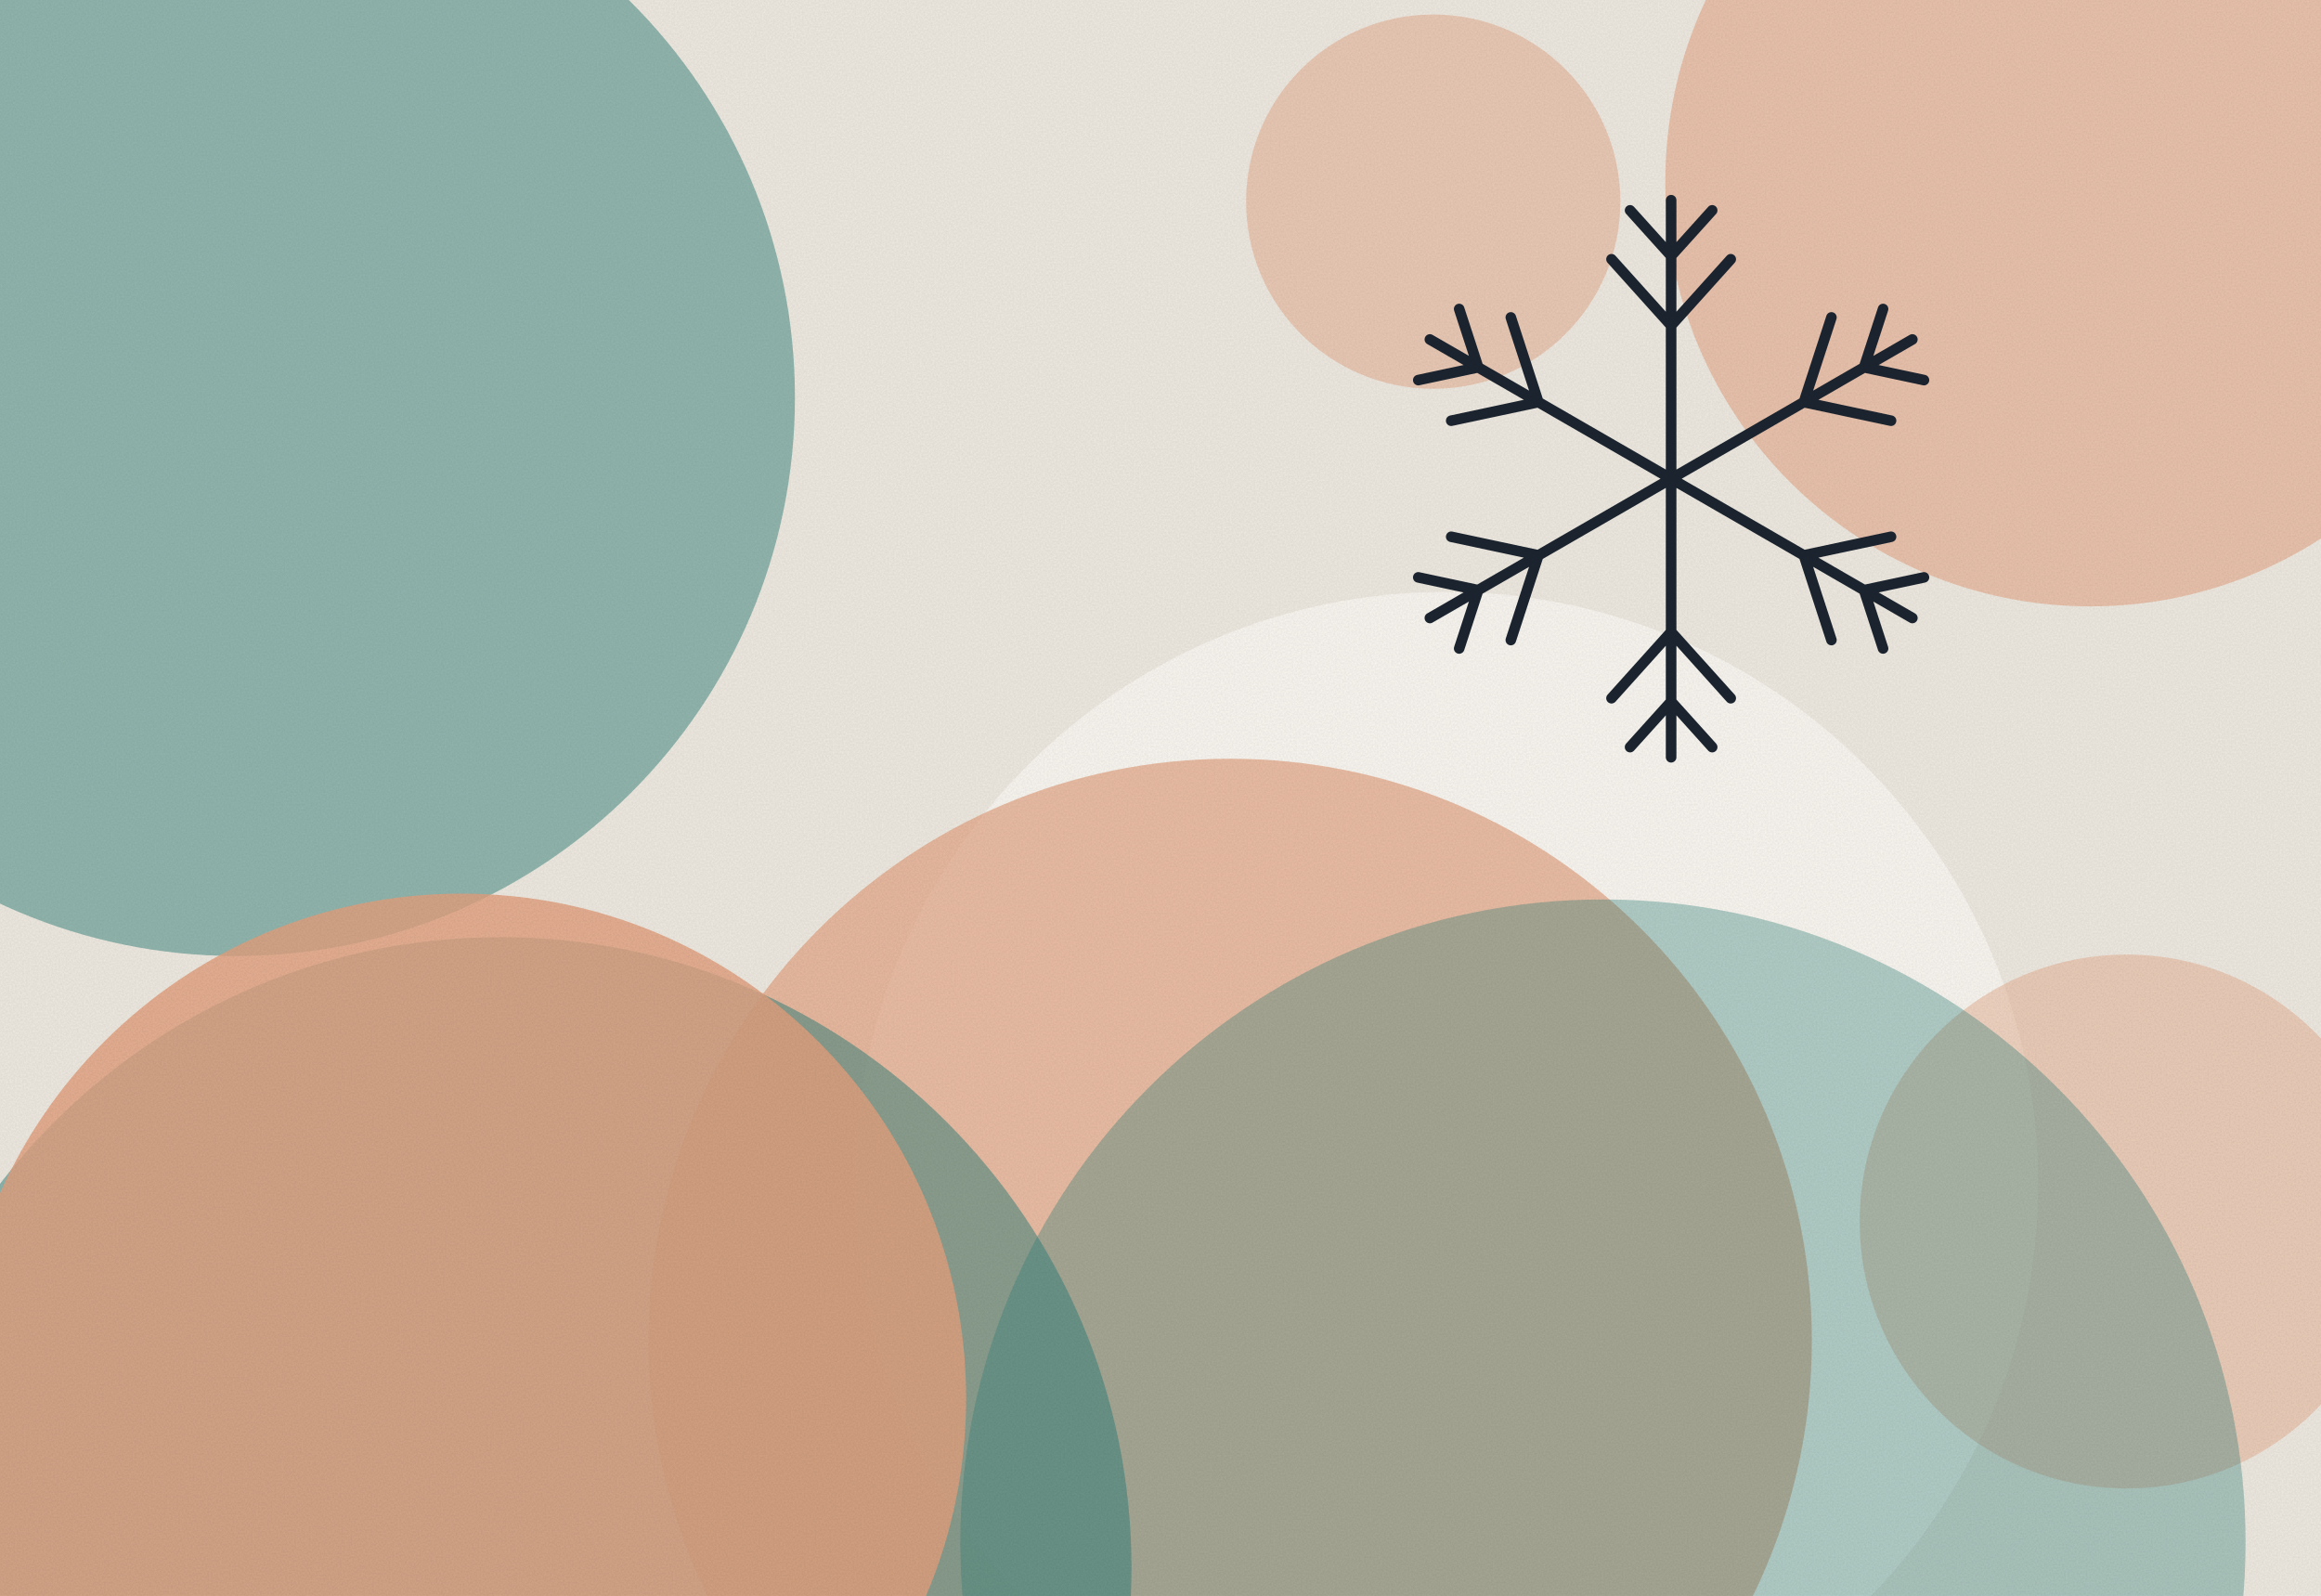
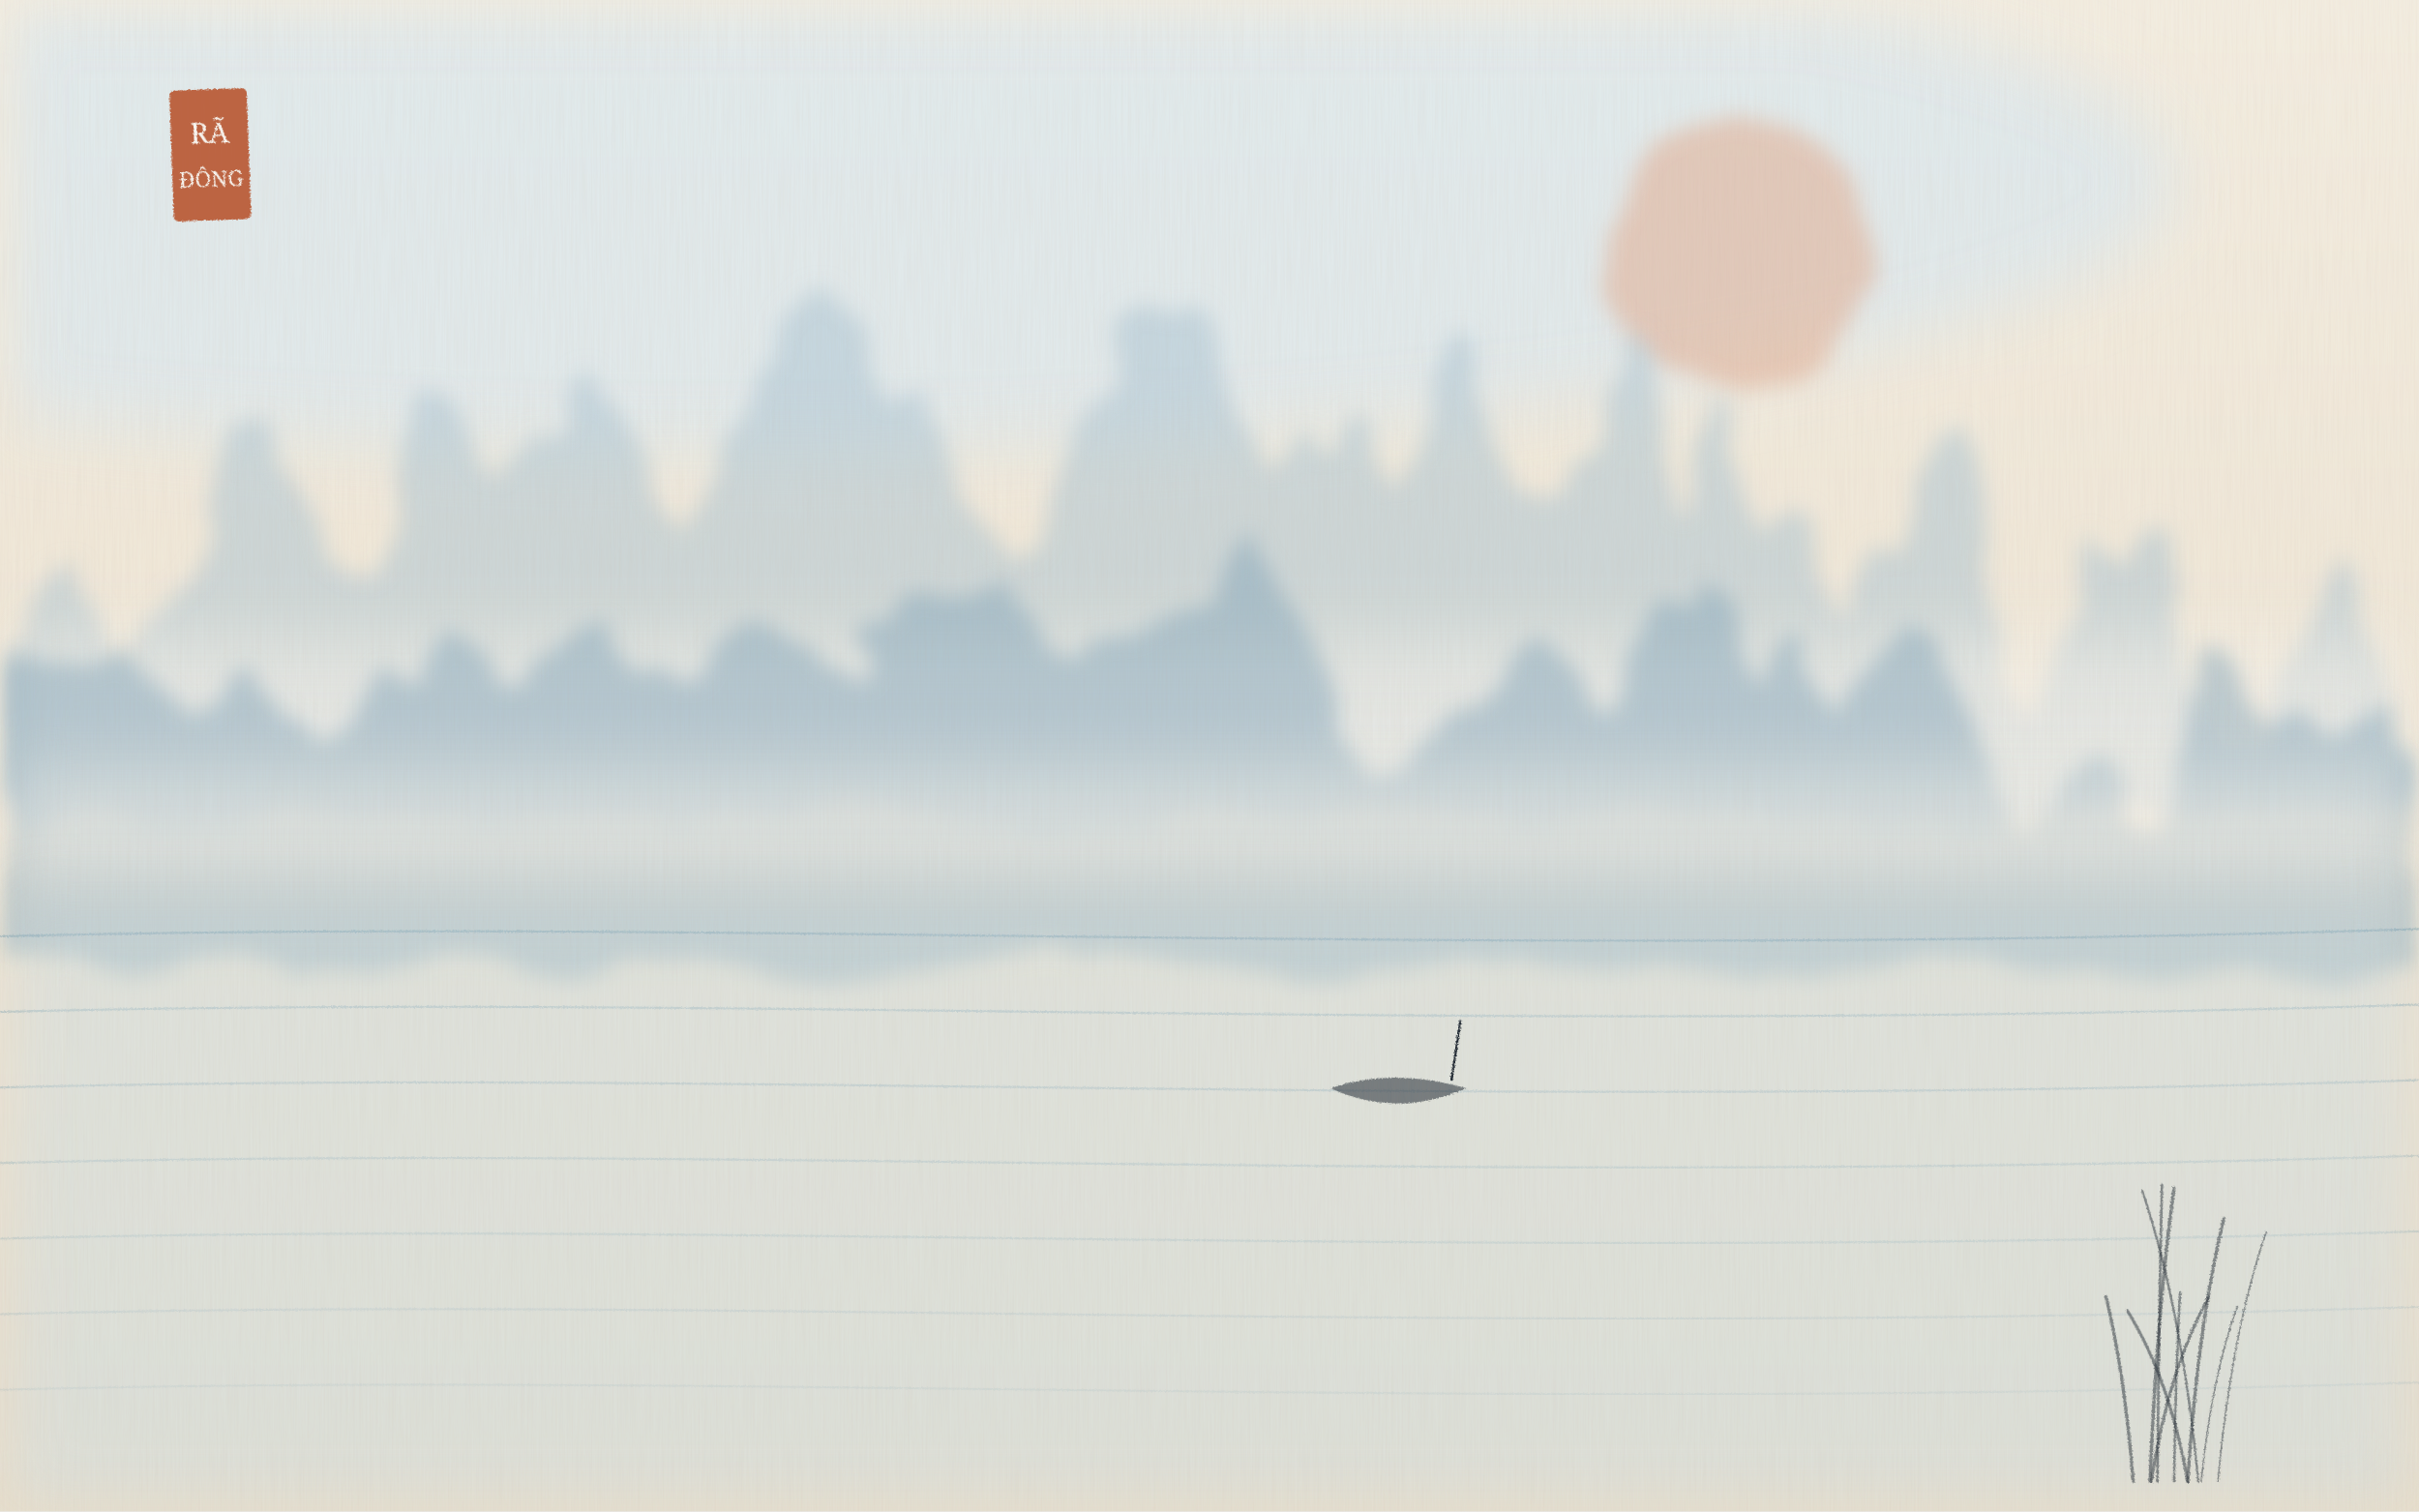
- <svg xmlns="http://www.w3.org/2000/svg" viewBox="0 0 1600 1100">
+ <svg xmlns="http://www.w3.org/2000/svg" width="1600" height="1000" viewBox="0 0 1600 1000">
  <defs>
-     <filter id="p">
-       <feTurbulence type="fractalNoise" baseFrequency=".8" numOctaves="2" seed="5" />
-       <feColorMatrix values="0 0 0 0 0  0 0 0 0 0  0 0 0 0 0  0 0 0 .08 0" />
+     <filter id="wash" x="-20%" y="-20%" width="140%" height="140%">
+       <feTurbulence type="fractalNoise" baseFrequency=".012" numOctaves="3" seed="5" />
+       <feDisplacementMap in="SourceGraphic" scale="38" />
+       <feGaussianBlur stdDeviation="7" />
+     </filter>
+     <filter id="mist" x="-20%" y="-50%" width="140%" height="200%">
+       <feGaussianBlur stdDeviation="22" />
+     </filter>
+     <filter id="ink" x="-5%" y="-5%" width="110%" height="110%">
+       <feTurbulence type="fractalNoise" baseFrequency=".9" numOctaves="1" seed="5" />
+       <feDisplacementMap in="SourceGraphic" scale="2.2" />
+     </filter>
+     <filter id="silk">
+       <feTurbulence type="fractalNoise" baseFrequency=".75 .02" numOctaves="2" seed="5" />
+       <feColorMatrix values="0 0 0 0 .45  0 0 0 0 .38  0 0 0 0 .28  0 0 0 .10 0" />
      <feComposite in2="SourceGraphic" operator="in" />
    </filter>
+     <linearGradient id="bg" x1="0" y1="0" x2="0" y2="1">
+       <stop offset="0" stop-color="#f4eee2" />
+       <stop offset=".55" stop-color="#efe6d6" />
+       <stop offset="1" stop-color="#e9dfcd" />
+     </linearGradient>
  </defs>
-   <rect width="1600" height="1100" fill="#efeae1" />
-   <circle cx="997" cy="816" r="408" fill="#fffdf9" opacity="0.68" />
-   <circle cx="848" cy="924" r="401" fill="#e3a17f" opacity="0.67" />
-   <circle cx="1441" cy="125" r="293" fill="#e3a17f" opacity="0.54" />
-   <circle cx="163" cy="274" r="385" fill="#2f8079" opacity="0.49" />
-   <circle cx="1466" cy="842" r="184" fill="#e3a17f" opacity="0.42" />
-   <circle cx="988" cy="139" r="129" fill="#e3a17f" opacity="0.45" />
-   <circle cx="345" cy="1081" r="435" fill="#2f8079" opacity="0.51" />
-   <circle cx="318" cy="964" r="348" fill="#e3a17f" opacity="0.82" />
-   <circle cx="1105" cy="1063" r="443" fill="#2f8079" opacity="0.36" />
-   <g transform="translate(1152 330)">
-     <path d="M0.0 0.0L0.0 -192.0M0.0 -105.6l-41.1 -45.7M0.0 -105.6l41.1 -45.7M0.0 -153.6l-28.3 -31.4M0.0 -153.6l28.3 -31.4M0.0 0.0L166.3 -96.0M91.5 -52.8l19.0 -58.4M91.5 -52.8l60.1 12.8M133.0 -76.8l13.1 -40.2M133.0 -76.8l41.3 8.8M0.0 0.0L166.3 96.0M91.5 52.8l60.1 -12.8M91.5 52.8l19.0 58.4M133.0 76.8l41.3 -8.8M133.0 76.8l13.1 40.2M0.0 0.0L0.0 192.0M0.0 105.6l41.1 45.7M0.0 105.6l-41.1 45.7M0.0 153.6l28.3 31.4M0.0 153.6l-28.3 31.4M0.0 0.0L-166.3 96.0M-91.5 52.8l-19.0 58.4M-91.5 52.8l-60.1 -12.8M-133.0 76.8l-13.1 40.2M-133.0 76.8l-41.3 -8.8M0.0 0.0L-166.3 -96.0M-91.5 -52.8l-60.1 12.8M-91.5 -52.8l-19.0 -58.4M-133.0 -76.8l-41.3 8.8M-133.0 -76.8l-13.1 -40.2" fill="none" stroke="#1c2530" stroke-width="7.3" stroke-linecap="round" />
+   <rect width="1600" height="1000" fill="url(#bg)" />
+   <ellipse cx="480" cy="120" rx="960" ry="180" fill="#dbe9f2" opacity=".7" filter="url(#mist)" />
+   <circle cx="1152" cy="170" r="90" fill="#e3a17f" opacity=".45" filter="url(#wash)" />
+   <path d="M-40 408 Q-28 408 -28 422 Q-4 436 -4 439 Q20 442 20 394 Q44 346 44 379 Q68 412 68 431 Q92 450 92 428 Q116 406 116 395 Q140 383 140 344 Q164 304 164 287 Q188 271 188 309 Q212 346 212 365 Q236 384 236 382 Q260 380 260 323 Q284 265 284 263 Q308 260 308 294 Q332 328 332 305 Q356 281 356 289 Q380 297 380 271 Q404 246 404 267 Q428 287 428 323 Q452 359 452 340 Q476 320 476 294 Q500 267 500 250 Q524 233 524 208 Q548 182 548 195 Q572 207 572 243 Q596 279 596 266 Q620 254 620 280 Q644 306 644 337 Q668 368 668 368 Q692 369 692 319 Q716 270 716 262 Q740 254 740 227 Q764 200 764 208 Q788 216 788 208 Q812 200 812 261 Q836 322 836 292 Q860 263 860 285 Q884 306 884 282 Q908 258 908 300 Q932 342 932 318 Q956 293 956 246 Q980 198 980 261 Q1004 324 1004 325 Q1028 326 1028 301 Q1052 276 1052 263 Q1076 251 1076 229 Q1100 207 1100 299 Q1124 390 1124 308 Q1148 225 1148 302 Q1172 378 1172 345 Q1196 313 1196 370 Q1220 428 1220 387 Q1244 346 1244 362 Q1268 378 1268 322 Q1292 265 1292 280 Q1316 295 1316 389 Q1340 483 1340 478 Q1364 473 1364 407 Q1388 341 1388 364 Q1412 387 1412 354 Q1436 320 1436 407 Q1460 493 1460 489 Q1484 484 1484 495 Q1508 506 1508 453 Q1532 400 1532 374 Q1556 348 1556 404 Q1580 460 1580 487 Q1604 513 1604 475 Q1628 438 1628 397 L1660 540 L-40 540Z" fill="#a9c3d3" opacity="0.5" filter="url(#wash)" />
+   <rect x="-50" y="422" width="1700" height="112" fill="#f7f4ee" opacity=".55" filter="url(#mist)" />
+   <path d="M-40 517 Q-28 517 -28 508 Q-4 498 -4 468 Q20 438 20 442 Q44 447 44 443 Q68 440 68 432 Q92 424 92 444 Q116 463 116 461 Q140 460 140 443 Q164 426 164 448 Q188 469 188 476 Q212 483 212 494 Q236 506 236 467 Q260 429 260 447 Q284 466 284 442 Q308 418 308 427 Q332 436 332 454 Q356 471 356 445 Q380 419 380 409 Q404 399 404 426 Q428 453 428 451 Q452 449 452 455 Q476 461 476 432 Q500 403 500 411 Q524 419 524 426 Q548 433 548 444 Q572 455 572 426 Q596 398 596 394 Q620 390 620 395 Q644 399 644 387 Q668 375 668 395 Q692 414 692 428 Q716 442 716 432 Q740 421 740 421 Q764 421 764 413 Q788 405 788 402 Q812 398 812 371 Q836 344 836 370 Q860 396 860 422 Q884 449 884 484 Q908 519 908 515 Q932 512 932 496 Q956 481 956 479 Q980 476 980 475 Q1004 473 1004 445 Q1028 417 1028 432 Q1052 447 1052 466 Q1076 485 1076 436 Q1100 388 1100 396 Q1124 403 1124 392 Q1148 380 1148 427 Q1172 474 1172 438 Q1196 402 1196 444 Q1220 486 1220 465 Q1244 444 1244 429 Q1268 414 1268 420 Q1292 426 1292 448 Q1316 470 1316 517 Q1340 565 1340 544 Q1364 523 1364 515 Q1388 506 1388 506 Q1412 506 1412 545 Q1436 585 1436 507 Q1460 430 1460 431 Q1484 432 1484 461 Q1508 491 1508 480 Q1532 469 1532 482 Q1556 495 1556 471 Q1580 447 1580 484 Q1604 520 1604 513 Q1628 505 1628 540 L1660 640 L-40 640Z" fill="#7aa0b8" opacity="0.45" filter="url(#wash)" />
+   <rect x="-50" y="510" width="1700" height="80" fill="#f7f4ee" opacity=".55" filter="url(#mist)" />
+   <path d="M-20 620 C480 606 960 636 1620 614" stroke="#2a6d8f" stroke-width="1.3" fill="none" opacity="0.30" filter="url(#ink)" />
+   <path d="M-20 670 C480 656 960 686 1620 664" stroke="#2a6d8f" stroke-width="1.3" fill="none" opacity="0.27" filter="url(#ink)" />
+   <path d="M-20 720 C480 706 960 736 1620 714" stroke="#2a6d8f" stroke-width="1.3" fill="none" opacity="0.24" filter="url(#ink)" />
+   <path d="M-20 770 C480 756 960 786 1620 764" stroke="#2a6d8f" stroke-width="1.3" fill="none" opacity="0.21" filter="url(#ink)" />
+   <path d="M-20 820 C480 806 960 836 1620 814" stroke="#2a6d8f" stroke-width="1.3" fill="none" opacity="0.18" filter="url(#ink)" />
+   <path d="M-20 870 C480 856 960 886 1620 864" stroke="#2a6d8f" stroke-width="1.3" fill="none" opacity="0.15" filter="url(#ink)" />
+   <path d="M-20 920 C480 906 960 936 1620 914" stroke="#2a6d8f" stroke-width="1.3" fill="none" opacity="0.12" filter="url(#ink)" />
+   <rect x="-40" y="600" width="1680" height="420" fill="#cfe0e6" opacity=".45" filter="url(#mist)" />
+   <g filter="url(#ink)">
+     <path d="M880 720 q40 -14 90 0 q-46 20 -90 0z" fill="#1c2530" opacity=".55" />
+     <path d="M960 715 l6 -40" stroke="#1c2530" stroke-width="1.5" />
  </g>
-   <rect width="1600" height="1100" fill="#fff" filter="url(#p)" />
+   <g filter="url(#ink)">
+     <path d="M1447 980.0 Q1454 875 1471 806" stroke="#1c2530" stroke-width="2.1" fill="none" opacity=".5" stroke-linecap="round" />
+     <path d="M1454 980.0 Q1443 865 1417 788" stroke="#1c2530" stroke-width="1.5" fill="none" opacity=".5" stroke-linecap="round" />
+     <path d="M1467 980.0 Q1476 881 1499 815" stroke="#1c2530" stroke-width="1.0" fill="none" opacity=".5" stroke-linecap="round" />
+     <path d="M1438 980.0 Q1439 905 1442 855" stroke="#1c2530" stroke-width="1.6" fill="none" opacity=".5" stroke-linecap="round" />
+     <path d="M1411 980.0 Q1405 907 1393 858" stroke="#1c2530" stroke-width="2.1" fill="none" opacity=".5" stroke-linecap="round" />
+     <path d="M1456 980.0 Q1463 910 1480 864" stroke="#1c2530" stroke-width="1.0" fill="none" opacity=".5" stroke-linecap="round" />
+     <path d="M1447 980.0 Q1435 912 1407 867" stroke="#1c2530" stroke-width="2.0" fill="none" opacity=".5" stroke-linecap="round" />
+     <path d="M1423 980.0 Q1434 907 1461 858" stroke="#1c2530" stroke-width="2.0" fill="none" opacity=".5" stroke-linecap="round" />
+     <path d="M1427 980.0 Q1428 862 1430 784" stroke="#1c2530" stroke-width="1.7" fill="none" opacity=".5" stroke-linecap="round" />
+     <path d="M1422 980.0 Q1427 864 1438 786" stroke="#1c2530" stroke-width="2.2" fill="none" opacity=".5" stroke-linecap="round" />
+   </g>
+   <rect width="1600" height="1000" fill="#fff" filter="url(#silk)" />
+   <g transform="translate(112 60.0) scale(1.111111) rotate(-2)" filter="url(#ink)">
+     <rect width="46" height="78" rx="3" fill="#b8532c" opacity=".88" />
+     <text x="23" y="32" text-anchor="middle" font-family="Georgia,serif" font-size="17" fill="#f7f4ee">RÃ</text>
+     <text x="23" y="58" text-anchor="middle" font-family="Georgia,serif" font-size="13" fill="#f7f4ee">ĐÔNG</text>
+   </g>
</svg>
